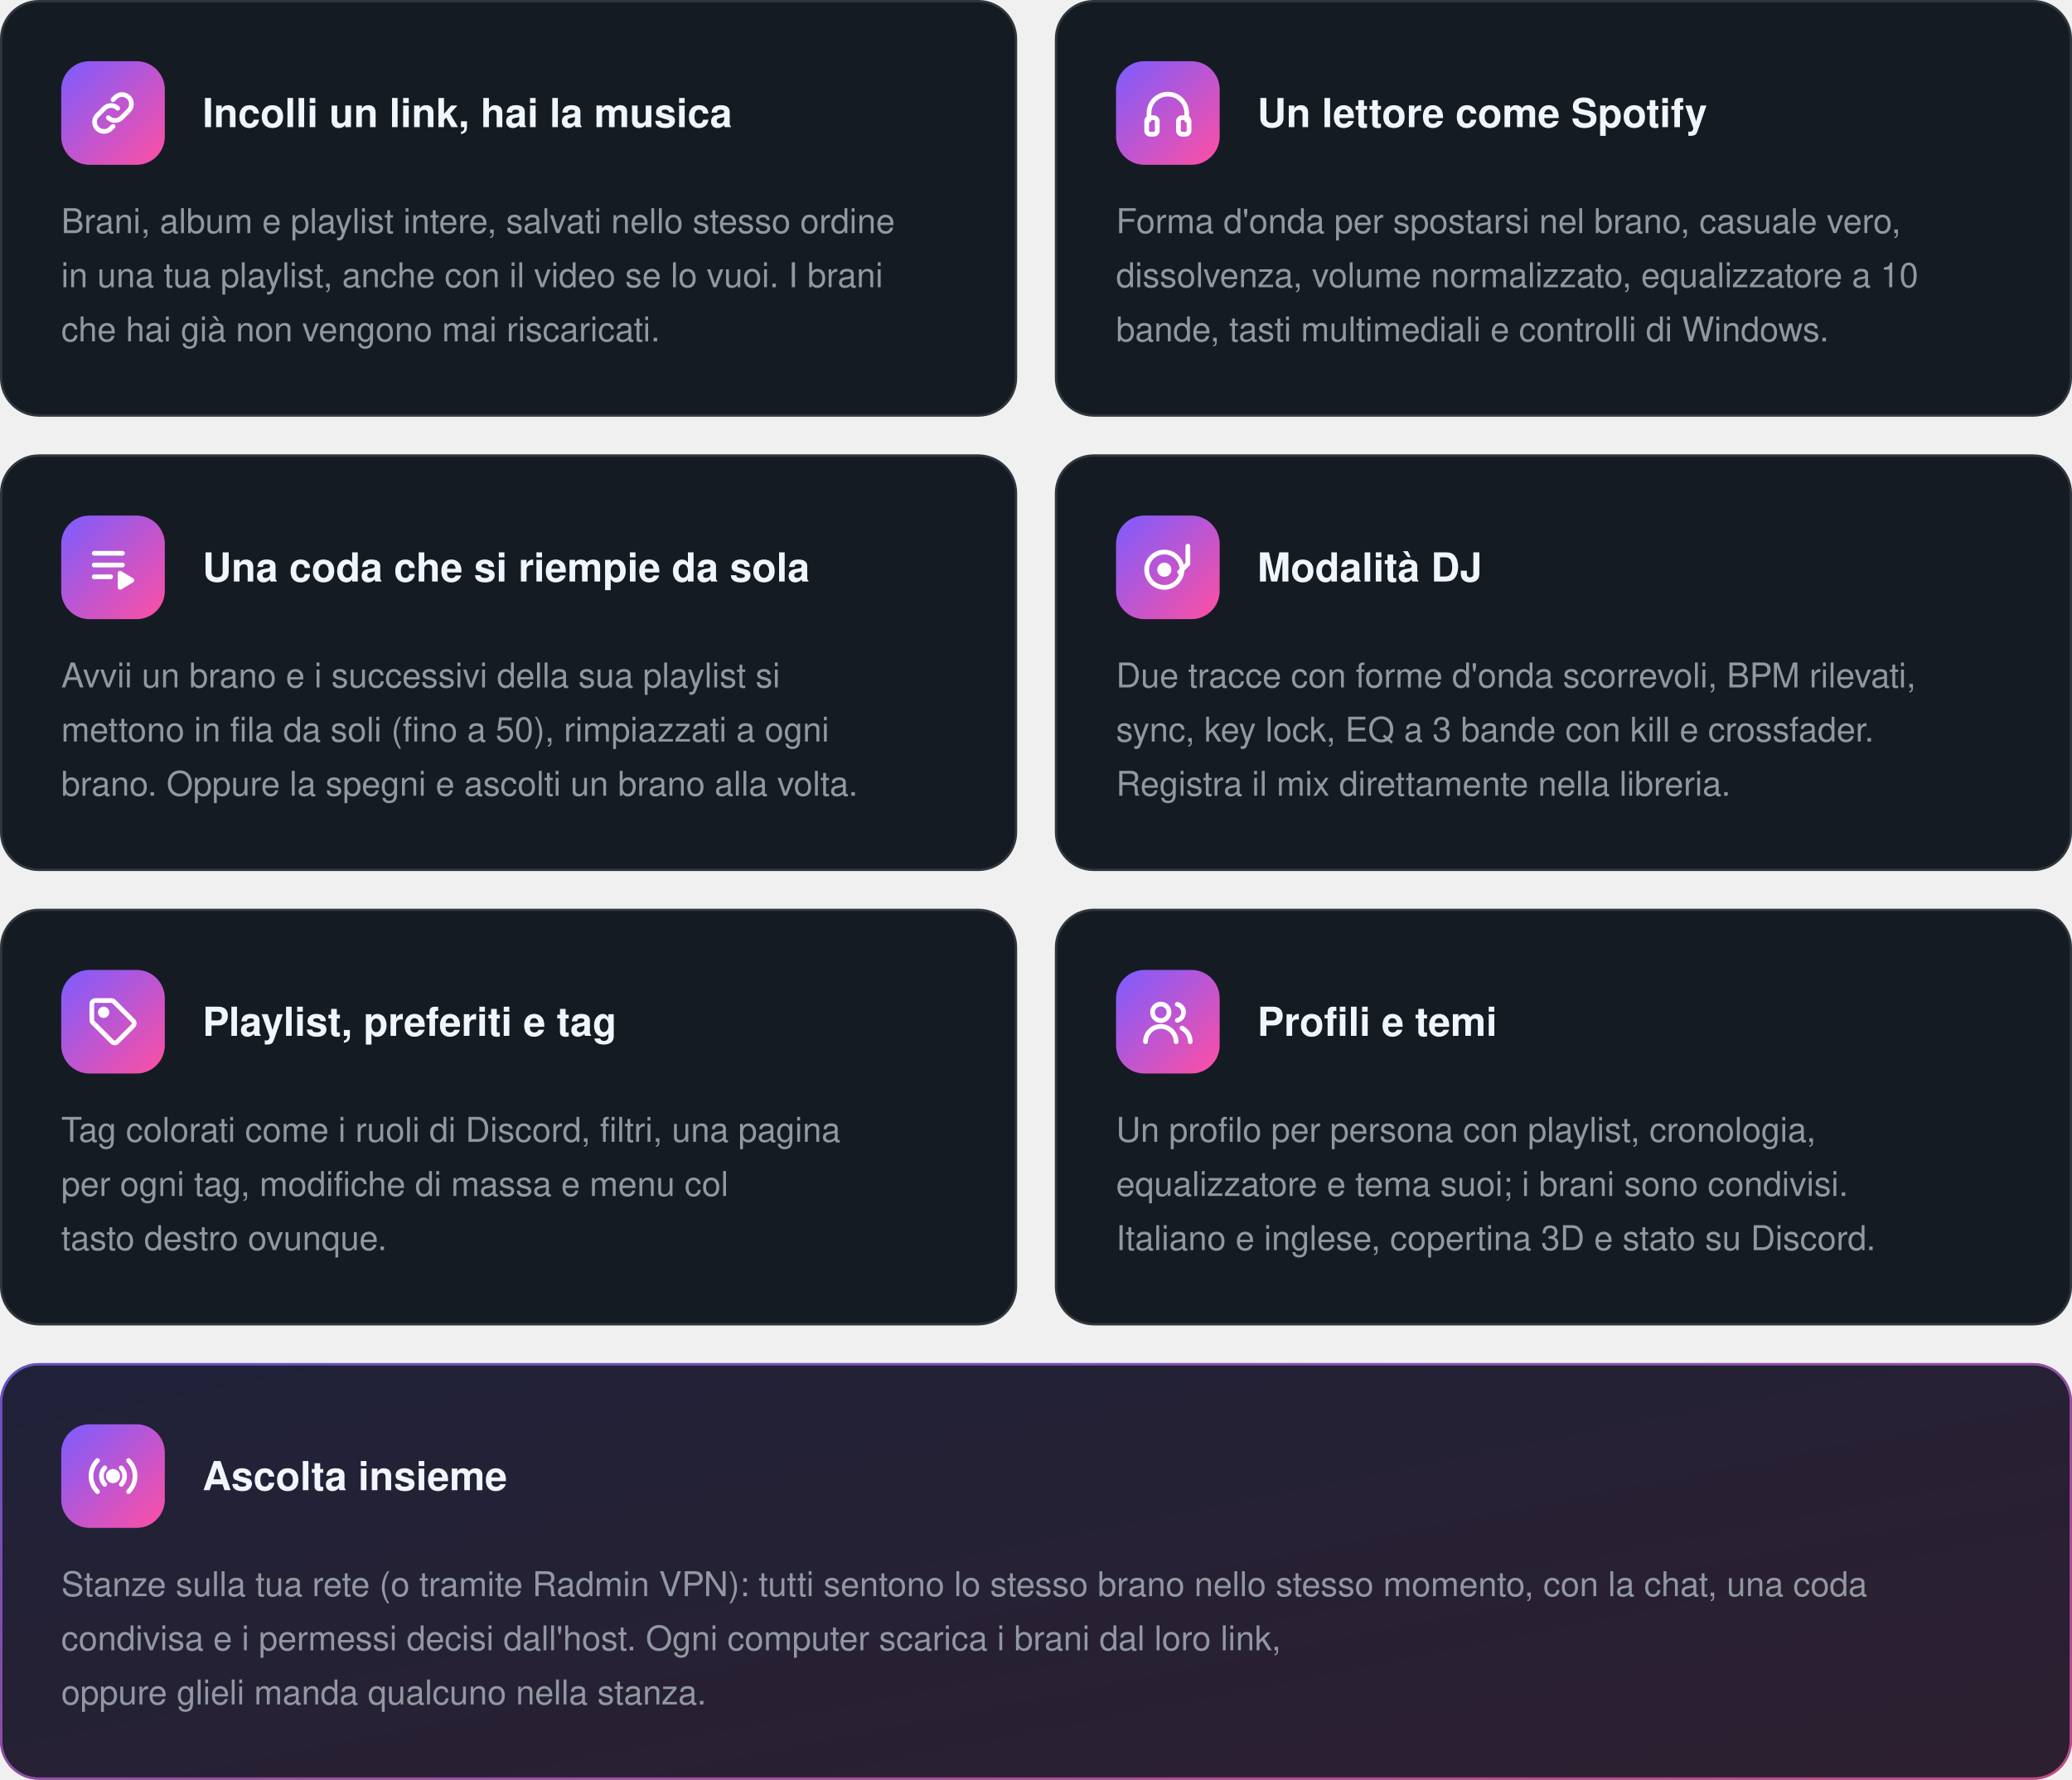
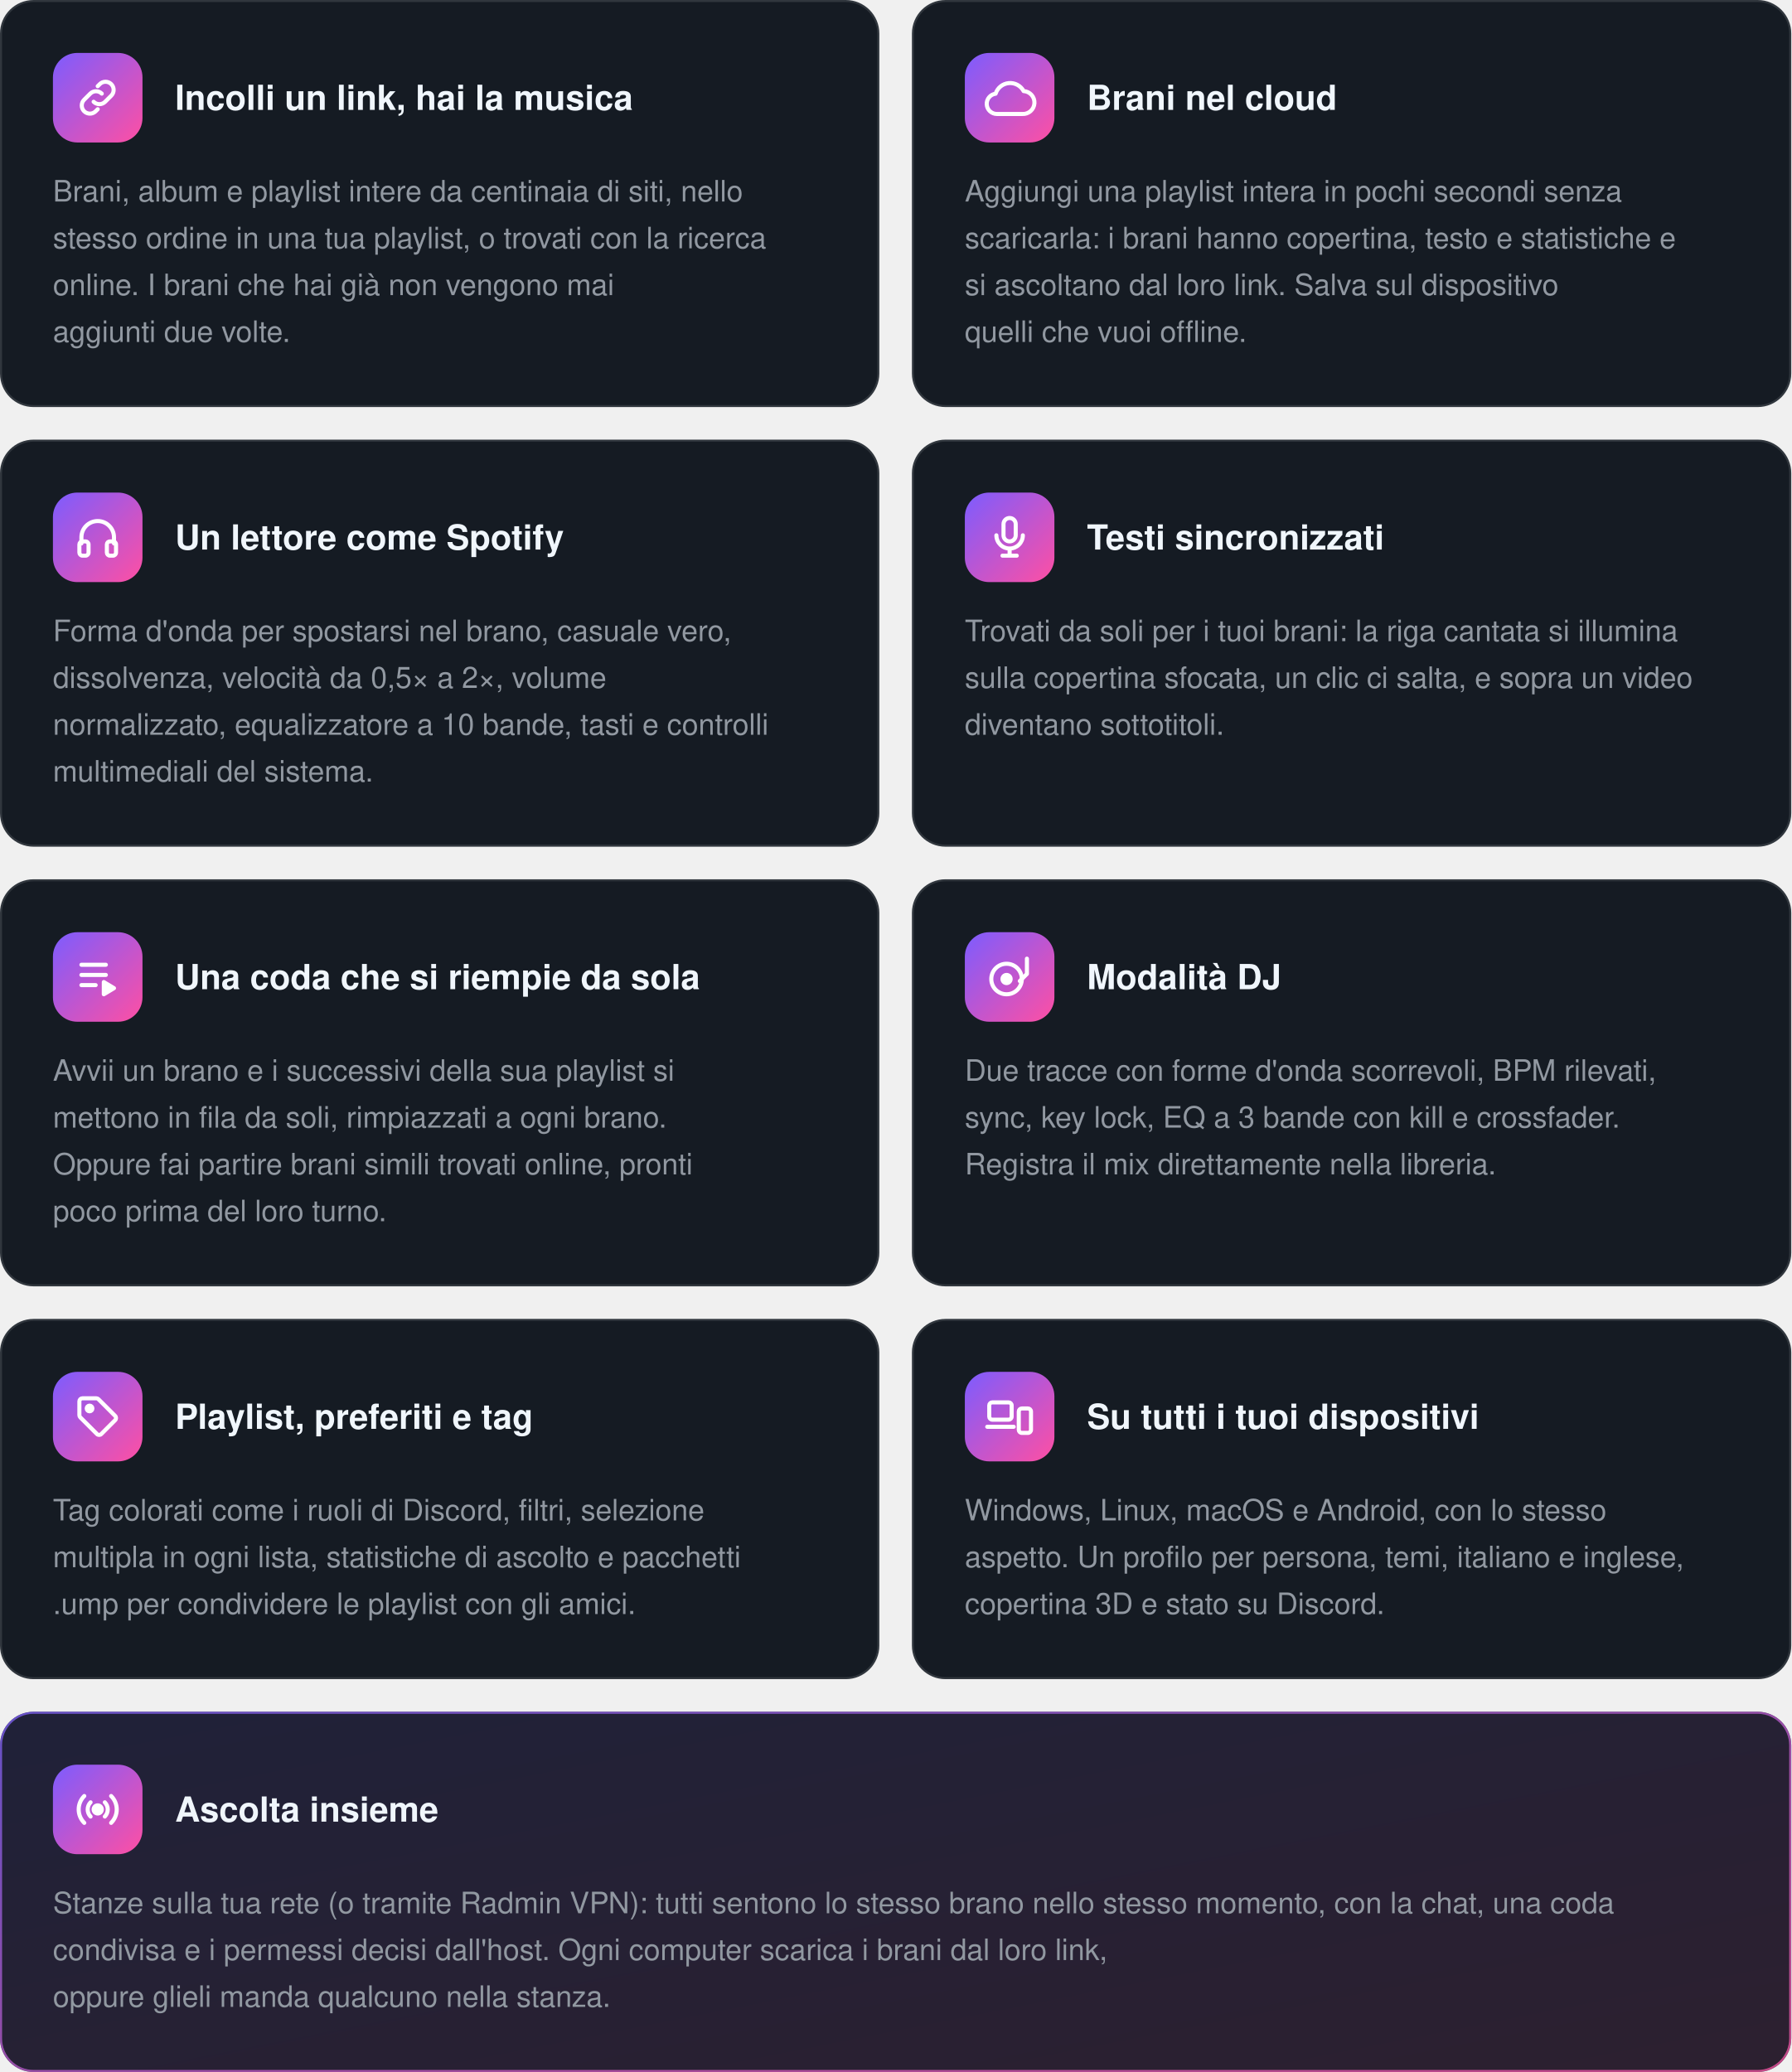
- <svg xmlns="http://www.w3.org/2000/svg" width="880" height="756" viewBox="0 0 880 756" role="img" aria-label="Incolli un link, hai la musica · Un lettore come Spotify · Una coda che si riempie da sola · Modalità DJ · Playlist, preferiti e tag · Profili e temi · Ascolta insieme">
+ <svg xmlns="http://www.w3.org/2000/svg" width="880" height="1018" viewBox="0 0 880 1018" role="img" aria-label="Incolli un link, hai la musica · Brani nel cloud · Un lettore come Spotify · Testi sincronizzati · Una coda che si riempie da sola · Modalità DJ · Playlist, preferiti e tag · Su tutti i tuoi dispositivi · Ascolta insieme">
  <defs>
    <linearGradient id="accent" x1="0" y1="0" x2="1" y2="1">
      <stop offset="0" stop-color="#7C5CFF" />
      <stop offset="1" stop-color="#FF4FA3" />
    </linearGradient>
  </defs>
  <style>
    .title { font: 600 17px 'Segoe UI', -apple-system, BlinkMacSystemFont, 'Helvetica Neue', Helvetica, Arial, sans-serif; fill: #f0f6fc; }
    .body { font: 400 14.5px 'Segoe UI', -apple-system, BlinkMacSystemFont, 'Helvetica Neue', Helvetica, Arial, sans-serif; fill: #9198a1; }
  </style>
  <g transform="translate(0 0)">
-     <rect x="0.5" y="0.5" width="431" height="176" rx="16" fill="#151b23" stroke="#30363d" />
+     <rect x="0.5" y="0.5" width="431" height="199" rx="16" fill="#151b23" stroke="#30363d" />
    <rect x="26" y="26" width="44" height="44" rx="12" fill="url(#accent)" />
    <g transform="translate(36 36)" fill="none" stroke="#fff" stroke-width="2" stroke-linecap="round" stroke-linejoin="round">
      <path d="M10 14a4 4 0 0 0 5.66 0l3-3a4 4 0 0 0-5.66-5.66l-1 1" />
      <path d="M14 10a4 4 0 0 0-5.66 0l-3 3a4 4 0 0 0 5.66 5.66l1-1" />
    </g>
    <text class="title" x="86" y="54">Incolli un link, hai la musica</text>
    <text class="body" x="26" y="99">
-       <tspan x="26" dy="0">Brani, album e playlist intere, salvati nello stesso ordine</tspan>
-       <tspan x="26" dy="23">in una tua playlist, anche con il video se lo vuoi. I brani</tspan>
-       <tspan x="26" dy="23">che hai già non vengono mai riscaricati.</tspan>
+       <tspan x="26" dy="0">Brani, album e playlist intere da centinaia di siti, nello</tspan>
+       <tspan x="26" dy="23">stesso ordine in una tua playlist, o trovati con la ricerca</tspan>
+       <tspan x="26" dy="23">online. I brani che hai già non vengono mai</tspan>
+       <tspan x="26" dy="23">aggiunti due volte.</tspan>
    </text>
  </g>
  <g transform="translate(448 0)">
-     <rect x="0.5" y="0.5" width="431" height="176" rx="16" fill="#151b23" stroke="#30363d" />
+     <rect x="0.5" y="0.5" width="431" height="199" rx="16" fill="#151b23" stroke="#30363d" />
+     <rect x="26" y="26" width="44" height="44" rx="12" fill="url(#accent)" />
+     <g transform="translate(36 36)" fill="none" stroke="#fff" stroke-width="2" stroke-linecap="round" stroke-linejoin="round">
+       <path d="M5.75 20a5 5 0 0 1-.63-9.96A7.5 7.5 0 0 1 18.88 8.75a5.63 5.63 0 0 1-.63 11.25z" />
+     </g>
+     <text class="title" x="86" y="54">Brani nel cloud</text>
+     <text class="body" x="26" y="99">
+       <tspan x="26" dy="0">Aggiungi una playlist intera in pochi secondi senza</tspan>
+       <tspan x="26" dy="23">scaricarla: i brani hanno copertina, testo e statistiche e</tspan>
+       <tspan x="26" dy="23">si ascoltano dal loro link. Salva sul dispositivo</tspan>
+       <tspan x="26" dy="23">quelli che vuoi offline.</tspan>
+     </text>
+   </g>
+   <g transform="translate(0 216)">
+     <rect x="0.5" y="0.5" width="431" height="199" rx="16" fill="#151b23" stroke="#30363d" />
    <rect x="26" y="26" width="44" height="44" rx="12" fill="url(#accent)" />
    <g transform="translate(36 36)" fill="none" stroke="#fff" stroke-width="2" stroke-linecap="round" stroke-linejoin="round">
      <path d="M4 15v-3a8 8 0 0 1 16 0v3" />
      <rect x="3" y="14" width="4.5" height="7" rx="1.5" />
      <rect x="16.5" y="14" width="4.5" height="7" rx="1.5" />
    </g>
    <text class="title" x="86" y="54">Un lettore come Spotify</text>
    <text class="body" x="26" y="99">
      <tspan x="26" dy="0">Forma d'onda per spostarsi nel brano, casuale vero,</tspan>
-       <tspan x="26" dy="23">dissolvenza, volume normalizzato, equalizzatore a 10</tspan>
-       <tspan x="26" dy="23">bande, tasti multimediali e controlli di Windows.</tspan>
+       <tspan x="26" dy="23">dissolvenza, velocità da 0,5× a 2×, volume</tspan>
+       <tspan x="26" dy="23">normalizzato, equalizzatore a 10 bande, tasti e controlli</tspan>
+       <tspan x="26" dy="23">multimediali del sistema.</tspan>
    </text>
  </g>
-   <g transform="translate(0 193)">
-     <rect x="0.5" y="0.5" width="431" height="176" rx="16" fill="#151b23" stroke="#30363d" />
+   <g transform="translate(448 216)">
+     <rect x="0.5" y="0.5" width="431" height="199" rx="16" fill="#151b23" stroke="#30363d" />
+     <rect x="26" y="26" width="44" height="44" rx="12" fill="url(#accent)" />
+     <g transform="translate(36 36)" fill="none" stroke="#fff" stroke-width="2" stroke-linecap="round" stroke-linejoin="round">
+       <rect x="9" y="2.5" width="6" height="11.5" rx="3" />
+       <path d="M5.5 11a6.5 6.5 0 0 0 13 0M12 17.5V21M8.5 21h7" />
+     </g>
+     <text class="title" x="86" y="54">Testi sincronizzati</text>
+     <text class="body" x="26" y="99">
+       <tspan x="26" dy="0">Trovati da soli per i tuoi brani: la riga cantata si illumina</tspan>
+       <tspan x="26" dy="23">sulla copertina sfocata, un clic ci salta, e sopra un video</tspan>
+       <tspan x="26" dy="23">diventano sottotitoli.</tspan>
+     </text>
+   </g>
+   <g transform="translate(0 432)">
+     <rect x="0.5" y="0.5" width="431" height="199" rx="16" fill="#151b23" stroke="#30363d" />
    <rect x="26" y="26" width="44" height="44" rx="12" fill="url(#accent)" />
    <g transform="translate(36 36)" fill="none" stroke="#fff" stroke-width="2" stroke-linecap="round" stroke-linejoin="round">
      <path d="M4 6h12M4 11h12M4 16h7" />
      <path d="M15 14.5v6l5-3z" fill="#fff" />
    </g>
    <text class="title" x="86" y="54">Una coda che si riempie da sola</text>
    <text class="body" x="26" y="99">
      <tspan x="26" dy="0">Avvii un brano e i successivi della sua playlist si</tspan>
-       <tspan x="26" dy="23">mettono in fila da soli (fino a 50), rimpiazzati a ogni</tspan>
-       <tspan x="26" dy="23">brano. Oppure la spegni e ascolti un brano alla volta.</tspan>
+       <tspan x="26" dy="23">mettono in fila da soli, rimpiazzati a ogni brano.</tspan>
+       <tspan x="26" dy="23">Oppure fai partire brani simili trovati online, pronti</tspan>
+       <tspan x="26" dy="23">poco prima del loro turno.</tspan>
    </text>
  </g>
-   <g transform="translate(448 193)">
-     <rect x="0.5" y="0.5" width="431" height="176" rx="16" fill="#151b23" stroke="#30363d" />
+   <g transform="translate(448 432)">
+     <rect x="0.5" y="0.5" width="431" height="199" rx="16" fill="#151b23" stroke="#30363d" />
    <rect x="26" y="26" width="44" height="44" rx="12" fill="url(#accent)" />
    <g transform="translate(36 36)" fill="none" stroke="#fff" stroke-width="2" stroke-linecap="round" stroke-linejoin="round">
      <circle cx="10.5" cy="13" r="7.5" />
      <circle cx="10.5" cy="13" r="2" fill="#fff" />
      <path d="M20.5 3v7.5l-3.5 3.5" />
    </g>
    <text class="title" x="86" y="54">Modalità DJ</text>
    <text class="body" x="26" y="99">
      <tspan x="26" dy="0">Due tracce con forme d'onda scorrevoli, BPM rilevati,</tspan>
      <tspan x="26" dy="23">sync, key lock, EQ a 3 bande con kill e crossfader.</tspan>
      <tspan x="26" dy="23">Registra il mix direttamente nella libreria.</tspan>
    </text>
  </g>
-   <g transform="translate(0 386)">
+   <g transform="translate(0 648)">
    <rect x="0.5" y="0.5" width="431" height="176" rx="16" fill="#151b23" stroke="#30363d" />
    <rect x="26" y="26" width="44" height="44" rx="12" fill="url(#accent)" />
    <g transform="translate(36 36)" fill="none" stroke="#fff" stroke-width="2" stroke-linecap="round" stroke-linejoin="round">
      <path d="M3 4.5v6.8a1.5 1.5 0 0 0 .44 1.06l8.2 8.2a1.5 1.5 0 0 0 2.12 0l6.8-6.8a1.5 1.5 0 0 0 0-2.12l-8.2-8.2A1.5 1.5 0 0 0 11.3 3H4.5A1.5 1.5 0 0 0 3 4.5z" />
      <circle cx="8" cy="8" r="1.4" fill="#fff" />
    </g>
    <text class="title" x="86" y="54">Playlist, preferiti e tag</text>
    <text class="body" x="26" y="99">
-       <tspan x="26" dy="0">Tag colorati come i ruoli di Discord, filtri, una pagina</tspan>
-       <tspan x="26" dy="23">per ogni tag, modifiche di massa e menu col</tspan>
-       <tspan x="26" dy="23">tasto destro ovunque.</tspan>
+       <tspan x="26" dy="0">Tag colorati come i ruoli di Discord, filtri, selezione</tspan>
+       <tspan x="26" dy="23">multipla in ogni lista, statistiche di ascolto e pacchetti</tspan>
+       <tspan x="26" dy="23">.ump per condividere le playlist con gli amici.</tspan>
    </text>
  </g>
-   <g transform="translate(448 386)">
+   <g transform="translate(448 648)">
    <rect x="0.5" y="0.5" width="431" height="176" rx="16" fill="#151b23" stroke="#30363d" />
    <rect x="26" y="26" width="44" height="44" rx="12" fill="url(#accent)" />
    <g transform="translate(36 36)" fill="none" stroke="#fff" stroke-width="2" stroke-linecap="round" stroke-linejoin="round">
-       <circle cx="9" cy="8" r="3.5" />
-       <path d="M2.5 20.5a6.5 6.5 0 0 1 13 0" />
-       <path d="M16 4.6a3.5 3.5 0 0 1 0 6.8" />
-       <path d="M21.5 20.5a6.5 6.5 0 0 0-3.5-5.8" />
+       <rect x="2" y="5" width="11" height="8.5" rx="1.5" />
+       <path d="M1 17h13" />
+       <rect x="16.5" y="8" width="6" height="12" rx="1.5" />
    </g>
-     <text class="title" x="86" y="54">Profili e temi</text>
+     <text class="title" x="86" y="54">Su tutti i tuoi dispositivi</text>
    <text class="body" x="26" y="99">
-       <tspan x="26" dy="0">Un profilo per persona con playlist, cronologia,</tspan>
-       <tspan x="26" dy="23">equalizzatore e tema suoi; i brani sono condivisi.</tspan>
-       <tspan x="26" dy="23">Italiano e inglese, copertina 3D e stato su Discord.</tspan>
+       <tspan x="26" dy="0">Windows, Linux, macOS e Android, con lo stesso</tspan>
+       <tspan x="26" dy="23">aspetto. Un profilo per persona, temi, italiano e inglese,</tspan>
+       <tspan x="26" dy="23">copertina 3D e stato su Discord.</tspan>
    </text>
  </g>
-   <g transform="translate(0 579)">
+   <g transform="translate(0 841)">
    <rect x="0.5" y="0.5" width="879" height="176" rx="16" fill="#151b23" stroke="#30363d" />
    <rect x="0.5" y="0.5" width="879" height="176" rx="16" fill="url(#accent)" fill-opacity="0.1" stroke="url(#accent)" stroke-opacity="0.7" />
    <rect x="26" y="26" width="44" height="44" rx="12" fill="url(#accent)" />
    <g transform="translate(36 36)" fill="none" stroke="#fff" stroke-width="2" stroke-linecap="round" stroke-linejoin="round">
      <circle cx="12" cy="12" r="2" fill="#fff" />
      <path d="M8.5 8.5a5 5 0 0 0 0 7M15.5 8.5a5 5 0 0 1 0 7M5.4 5.4a9.3 9.3 0 0 0 0 13.2M18.6 5.4a9.3 9.3 0 0 1 0 13.2" />
    </g>
    <text class="title" x="86" y="54">Ascolta insieme</text>
    <text class="body" x="26" y="99">
      <tspan x="26" dy="0">Stanze sulla tua rete (o tramite Radmin VPN): tutti sentono lo stesso brano nello stesso momento, con la chat, una coda</tspan>
      <tspan x="26" dy="23">condivisa e i permessi decisi dall'host. Ogni computer scarica i brani dal loro link,</tspan>
      <tspan x="26" dy="23">oppure glieli manda qualcuno nella stanza.</tspan>
    </text>
  </g>
</svg>
